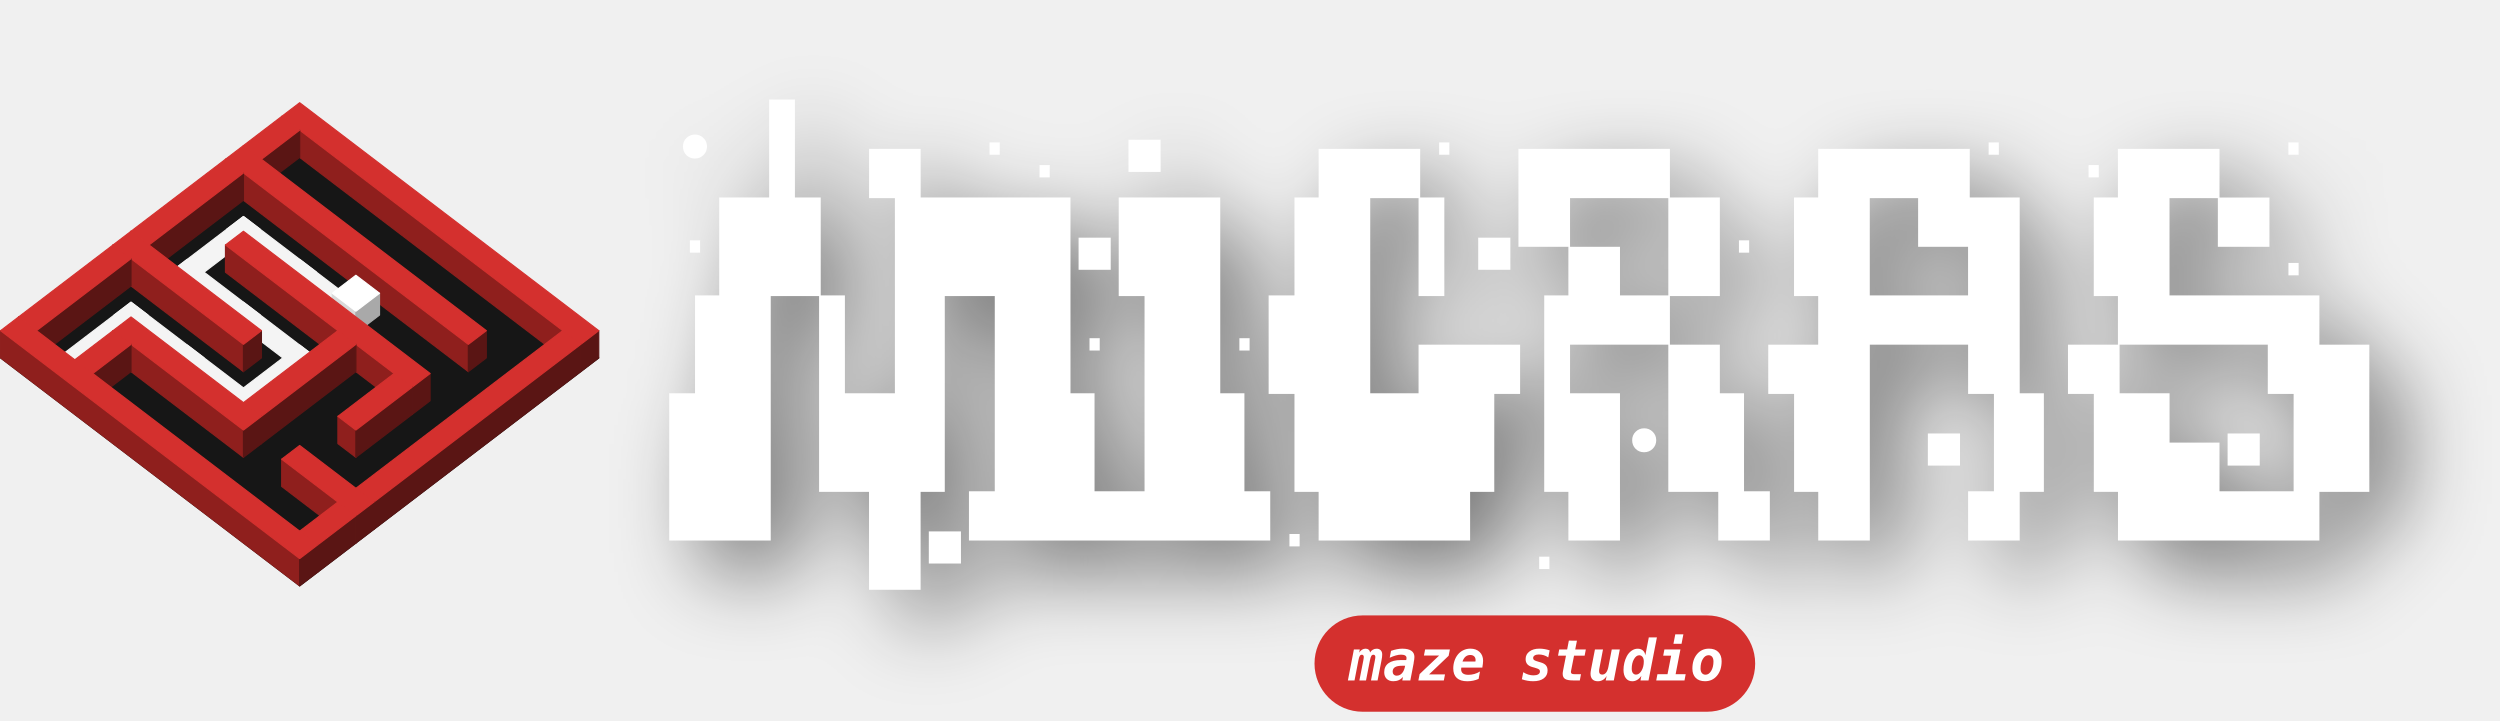
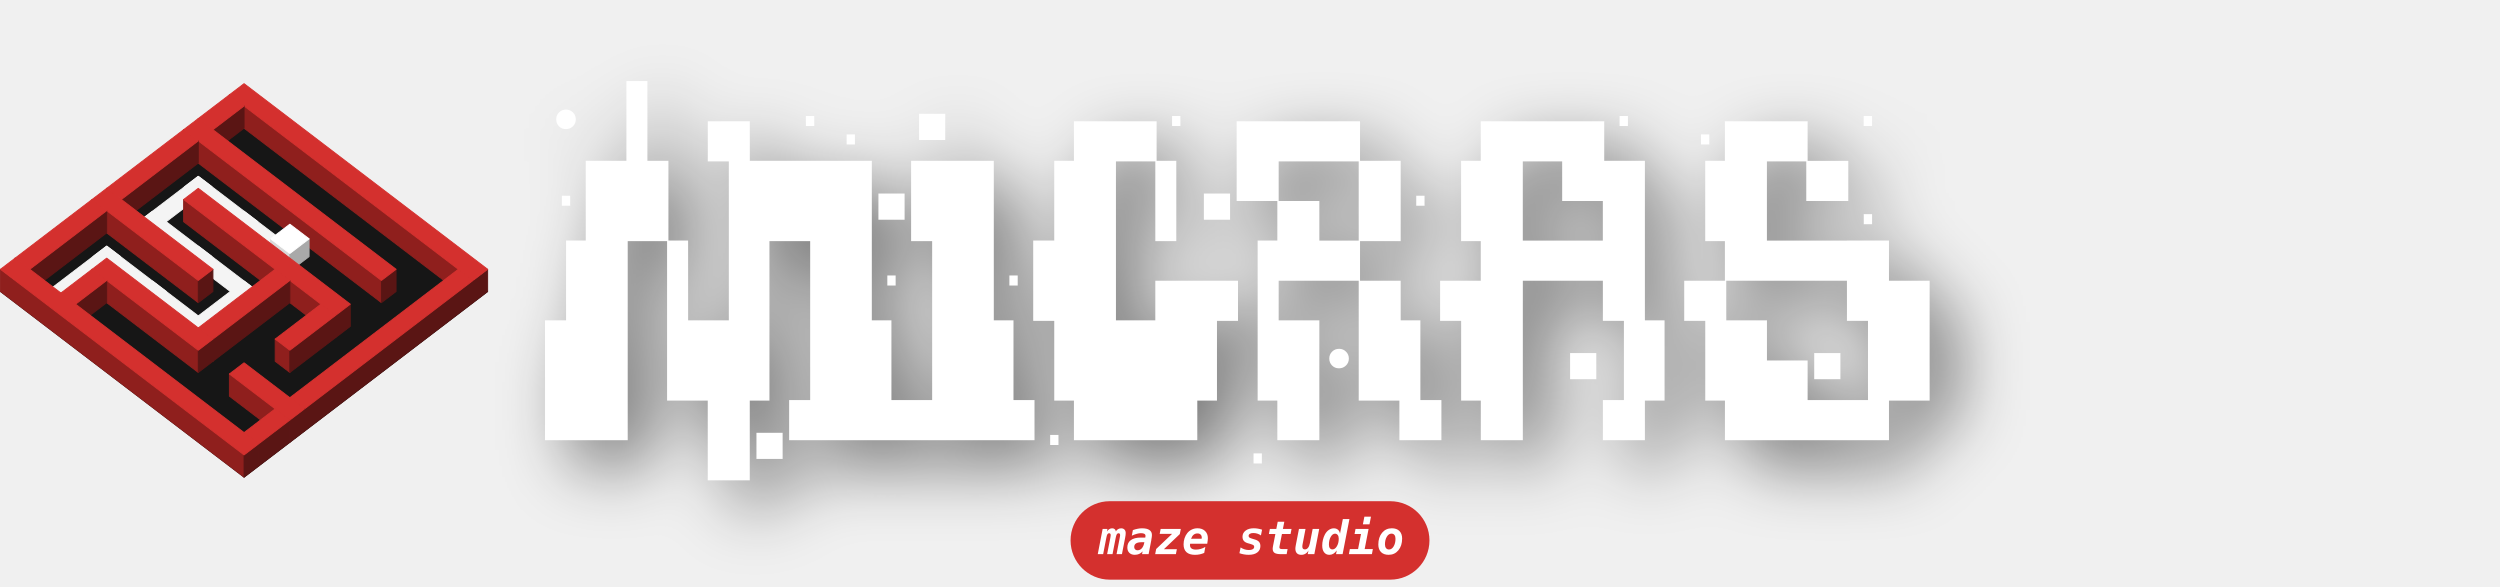
- <svg xmlns="http://www.w3.org/2000/svg" width="758.84" height="218.68" viewBox="0 0 758.84 218.68" role="img" aria-label="MICRAS maze studio">
+ <svg xmlns="http://www.w3.org/2000/svg" width="931.75" height="218.68" viewBox="0 0 931.75 218.68" role="img" aria-label="MICRAS maze studio">
  <svg x="0" y="31" width="181.92" height="147" viewBox="0 0 420.813 340.042">
    <defs id="defs126" />
    <g id="g120" transform="translate(-45.59349,-85.97753)">
      <g transform="matrix(45.582,0,0,45.582,256,115.15)" id="g118">
        <polygon fill="#161616" stroke="#161616" stroke-width="0.018" stroke-linejoin="round" points="0,6.811 -4.607,3.3 0,-0.211 4.607,3.3 " id="polygon2" />
        <polygon fill="#f4f4f4" stroke="#f4f4f4" stroke-width="0.018" stroke-linejoin="round" points="-3.464,3.498 -3.724,3.3 -2.598,2.442 -2.338,2.64 " id="polygon4" />
        <polygon fill="#f4f4f4" stroke="#f4f4f4" stroke-width="0.018" stroke-linejoin="round" points="-1.732,3.498 -2.858,2.64 -2.598,2.442 -1.472,3.3 " id="polygon6" />
        <polygon fill="#f4f4f4" stroke="#f4f4f4" stroke-width="0.018" stroke-linejoin="round" points="-0.866,4.158 -1.992,3.3 -1.732,3.102 -0.606,3.96 " id="polygon8" />
        <polygon fill="#f4f4f4" stroke="#f4f4f4" stroke-width="0.018" stroke-linejoin="round" points="-0.866,4.158 -1.126,3.96 0,3.102 0.26,3.3 " id="polygon10" />
        <polygon fill="#f4f4f4" stroke="#f4f4f4" stroke-width="0.018" stroke-linejoin="round" points="0,3.498 -1.126,2.64 -0.866,2.442 0.26,3.3 " id="polygon12" />
        <polygon fill="#f4f4f4" stroke="#f4f4f4" stroke-width="0.018" stroke-linejoin="round" points="-0.866,2.838 -1.992,1.98 -1.732,1.782 -0.606,2.64 " id="polygon14" />
        <polygon fill="#f4f4f4" stroke="#f4f4f4" stroke-width="0.018" stroke-linejoin="round" points="-1.732,2.178 -1.992,1.98 -0.866,1.122 -0.606,1.32 " id="polygon16" />
        <polygon fill="#f4f4f4" stroke="#f4f4f4" stroke-width="0.018" stroke-linejoin="round" points="0,2.178 -1.126,1.32 -0.866,1.122 0.26,1.98 " id="polygon18" />
        <polygon fill="#f4f4f4" stroke="#f4f4f4" stroke-width="0.018" stroke-linejoin="round" points="0.866,2.838 -0.26,1.98 0,1.782 1.126,2.64 " id="polygon20" />
        <polygon fill="#8f1f1d" stroke="#8f1f1d" stroke-width="0.018" stroke-linejoin="round" points="4.33,3.091 -0.277,-0.42 -0.277,0 4.33,3.511 " id="polygon22" />
        <polygon fill="#5a1514" stroke="#5a1514" stroke-width="0.018" stroke-linejoin="round" points="4.33,3.091 4.607,2.88 4.607,3.3 4.33,3.511 " id="polygon24" />
        <polygon fill="#d4302e" stroke="#d4302e" stroke-width="0.018" stroke-linejoin="round" points="4.33,3.091 -0.277,-0.42 0,-0.631 4.607,2.88 " id="polygon26" />
        <polygon fill="#8f1f1d" stroke="#8f1f1d" stroke-width="0.018" stroke-linejoin="round" points="-0.589,0.24 -0.866,0.029 -0.866,0.449 -0.589,0.66 " id="polygon28" />
        <polygon fill="#5a1514" stroke="#5a1514" stroke-width="0.018" stroke-linejoin="round" points="-0.589,0.24 0,-0.209 0,0.211 -0.589,0.66 " id="polygon30" />
        <polygon fill="#d4302e" stroke="#d4302e" stroke-width="0.018" stroke-linejoin="round" points="-0.589,0.24 -0.866,0.029 -0.277,-0.42 0,-0.209 " id="polygon32" />
        <polygon fill="#8f1f1d" stroke="#8f1f1d" stroke-width="0.018" stroke-linejoin="round" points="2.598,3.091 -1.143,0.24 -1.143,0.66 2.598,3.511 " id="polygon34" />
        <polygon fill="#5a1514" stroke="#5a1514" stroke-width="0.018" stroke-linejoin="round" points="2.598,3.091 2.875,2.88 2.875,3.3 2.598,3.511 " id="polygon36" />
        <polygon fill="#d4302e" stroke="#d4302e" stroke-width="0.018" stroke-linejoin="round" points="2.598,3.091 -1.143,0.24 -0.866,0.029 2.875,2.88 " id="polygon38" />
        <polygon fill="#8f1f1d" stroke="#8f1f1d" stroke-width="0.018" stroke-linejoin="round" points="-2.321,1.56 -2.598,1.349 -2.598,1.769 -2.321,1.98 " id="polygon40" />
        <polygon fill="#5a1514" stroke="#5a1514" stroke-width="0.018" stroke-linejoin="round" points="-2.321,1.56 -0.866,0.451 -0.866,0.871 -2.321,1.98 " id="polygon42" />
        <polygon fill="#d4302e" stroke="#d4302e" stroke-width="0.018" stroke-linejoin="round" points="-2.321,1.56 -2.598,1.349 -1.143,0.24 -0.866,0.451 " id="polygon44" />
        <polygon fill="#d9d9d9" stroke="#d9d9d9" stroke-width="0.018" stroke-linejoin="round" points="0.866,2.581 0.502,2.304 0.502,2.64 0.866,2.917 " id="polygon46" />
        <polygon fill="#a9a9a9" stroke="#a9a9a9" stroke-width="0.018" stroke-linejoin="round" points="0.866,2.581 1.23,2.304 1.23,2.64 0.866,2.917 " id="polygon48" />
        <polygon fill="#ffffff" stroke="#ffffff" stroke-width="0.018" stroke-linejoin="round" points="0.866,2.581 0.502,2.304 0.866,2.027 1.23,2.304 " id="polygon50" />
        <polygon fill="#8f1f1d" stroke="#8f1f1d" stroke-width="0.018" stroke-linejoin="round" points="1.732,3.751 -1.143,1.56 -1.143,1.98 1.732,4.171 " id="polygon52" />
        <polygon fill="#5a1514" stroke="#5a1514" stroke-width="0.018" stroke-linejoin="round" points="1.732,3.751 2.009,3.54 2.009,3.96 1.732,4.171 " id="polygon54" />
        <polygon fill="#d4302e" stroke="#d4302e" stroke-width="0.018" stroke-linejoin="round" points="1.732,3.751 -1.143,1.56 -0.866,1.349 2.009,3.54 " id="polygon56" />
        <polygon fill="#8f1f1d" stroke="#8f1f1d" stroke-width="0.018" stroke-linejoin="round" points="-0.866,3.091 -2.875,1.56 -2.875,1.98 -0.866,3.511 " id="polygon58" />
        <polygon fill="#5a1514" stroke="#5a1514" stroke-width="0.018" stroke-linejoin="round" points="-0.866,3.091 -0.589,2.88 -0.589,3.3 -0.866,3.511 " id="polygon60" />
        <polygon fill="#d4302e" stroke="#d4302e" stroke-width="0.018" stroke-linejoin="round" points="-0.866,3.091 -2.875,1.56 -2.598,1.349 -0.589,2.88 " id="polygon62" />
        <polygon fill="#8f1f1d" stroke="#8f1f1d" stroke-width="0.018" stroke-linejoin="round" points="-4.053,2.88 -4.33,2.669 -4.33,3.089 -4.053,3.3 " id="polygon64" />
        <polygon fill="#5a1514" stroke="#5a1514" stroke-width="0.018" stroke-linejoin="round" points="-4.053,2.88 -2.598,1.771 -2.598,2.191 -4.053,3.3 " id="polygon66" />
        <polygon fill="#d4302e" stroke="#d4302e" stroke-width="0.018" stroke-linejoin="round" points="-4.053,2.88 -4.33,2.669 -2.875,1.56 -2.598,1.771 " id="polygon68" />
        <polygon fill="#8f1f1d" stroke="#8f1f1d" stroke-width="0.018" stroke-linejoin="round" points="-0.589,4.2 -0.866,3.989 -0.866,4.409 -0.589,4.62 " id="polygon70" />
        <polygon fill="#5a1514" stroke="#5a1514" stroke-width="0.018" stroke-linejoin="round" points="-0.589,4.2 0.866,3.091 0.866,3.511 -0.589,4.62 " id="polygon72" />
        <polygon fill="#d4302e" stroke="#d4302e" stroke-width="0.018" stroke-linejoin="round" points="-0.589,4.2 -0.866,3.989 0.589,2.88 0.866,3.091 " id="polygon74" />
        <polygon fill="#8f1f1d" stroke="#8f1f1d" stroke-width="0.018" stroke-linejoin="round" points="-0.866,4.411 -2.875,2.88 -2.875,3.3 -0.866,4.831 " id="polygon76" />
        <polygon fill="#5a1514" stroke="#5a1514" stroke-width="0.018" stroke-linejoin="round" points="-0.866,4.411 -0.589,4.2 -0.589,4.62 -0.866,4.831 " id="polygon78" />
        <polygon fill="#d4302e" stroke="#d4302e" stroke-width="0.018" stroke-linejoin="round" points="-0.866,4.411 -2.875,2.88 -2.598,2.669 -0.589,4.2 " id="polygon80" />
        <polygon fill="#8f1f1d" stroke="#8f1f1d" stroke-width="0.018" stroke-linejoin="round" points="-3.187,3.54 -3.464,3.329 -3.464,3.749 -3.187,3.96 " id="polygon82" />
        <polygon fill="#5a1514" stroke="#5a1514" stroke-width="0.018" stroke-linejoin="round" points="-3.187,3.54 -2.598,3.091 -2.598,3.511 -3.187,3.96 " id="polygon84" />
        <polygon fill="#d4302e" stroke="#d4302e" stroke-width="0.018" stroke-linejoin="round" points="-3.187,3.54 -3.464,3.329 -2.875,2.88 -2.598,3.091 " id="polygon86" />
        <polygon fill="#8f1f1d" stroke="#8f1f1d" stroke-width="0.018" stroke-linejoin="round" points="0.866,4.411 0.589,4.2 0.589,4.62 0.866,4.831 " id="polygon88" />
        <polygon fill="#5a1514" stroke="#5a1514" stroke-width="0.018" stroke-linejoin="round" points="0.866,4.411 1.732,3.751 1.732,4.171 0.866,4.831 " id="polygon90" />
        <polygon fill="#d4302e" stroke="#d4302e" stroke-width="0.018" stroke-linejoin="round" points="0.866,4.411 0.589,4.2 1.455,3.54 1.732,3.751 " id="polygon92" />
        <polygon fill="#8f1f1d" stroke="#8f1f1d" stroke-width="0.018" stroke-linejoin="round" points="1.143,5.52 0.866,5.309 0.866,5.729 1.143,5.94 " id="polygon94" />
        <polygon fill="#5a1514" stroke="#5a1514" stroke-width="0.018" stroke-linejoin="round" points="1.143,5.52 4.33,3.091 4.33,3.511 1.143,5.94 " id="polygon96" />
        <polygon fill="#d4302e" stroke="#d4302e" stroke-width="0.018" stroke-linejoin="round" points="1.143,5.52 0.866,5.309 4.053,2.88 4.33,3.091 " id="polygon98" />
        <polygon fill="#8f1f1d" stroke="#8f1f1d" stroke-width="0.018" stroke-linejoin="round" points="0.866,5.731 -0.277,4.86 -0.277,5.28 0.866,6.151 " id="polygon100" />
        <polygon fill="#5a1514" stroke="#5a1514" stroke-width="0.018" stroke-linejoin="round" points="0.866,5.731 1.143,5.52 1.143,5.94 0.866,6.151 " id="polygon102" />
        <polygon fill="#d4302e" stroke="#d4302e" stroke-width="0.018" stroke-linejoin="round" points="0.866,5.731 -0.277,4.86 0,4.649 1.143,5.52 " id="polygon104" />
        <polygon fill="#8f1f1d" stroke="#8f1f1d" stroke-width="0.018" stroke-linejoin="round" points="0.277,6.18 0,5.969 0,6.389 0.277,6.6 " id="polygon106" />
        <polygon fill="#5a1514" stroke="#5a1514" stroke-width="0.018" stroke-linejoin="round" points="0.277,6.18 0.866,5.731 0.866,6.151 0.277,6.6 " id="polygon108" />
        <polygon fill="#d4302e" stroke="#d4302e" stroke-width="0.018" stroke-linejoin="round" points="0.277,6.18 0,5.969 0.589,5.52 0.866,5.731 " id="polygon110" />
        <polygon fill="#8f1f1d" stroke="#8f1f1d" stroke-width="0.018" stroke-linejoin="round" points="0,6.391 -4.607,2.88 -4.607,3.3 0,6.811 " id="polygon112" />
        <polygon fill="#5a1514" stroke="#5a1514" stroke-width="0.018" stroke-linejoin="round" points="0,6.391 0.277,6.18 0.277,6.6 0,6.811 " id="polygon114" />
        <polygon fill="#d4302e" stroke="#d4302e" stroke-width="0.018" stroke-linejoin="round" points="0,6.391 -4.607,2.88 -4.33,2.669 0.277,6.18 " id="polygon116" />
      </g>
    </g>
  </svg>
  <svg x="172.92" y="0" width="585.92" height="218.68" viewBox="0 0 585.92 218.68">
    <defs>
      <filter style="color-interpolation-filters:sRGB" id="shadow" x="-0.059" y="-0.203" width="1.135" height="1.47">
        <feFlood result="flood" in="SourceGraphic" flood-opacity="0.498" flood-color="rgb(0,0,0)" />
        <feGaussianBlur result="blur" in="SourceGraphic" stdDeviation="8" />
        <feOffset result="offset" in="blur" dx="6" dy="6" />
        <feComposite result="comp1" operator="in" in="flood" in2="offset" />
        <feComposite result="comp2" operator="over" in="SourceGraphic" in2="comp1" />
      </filter>
    </defs>
    <path fill="#fff" filter="url(#shadow)" transform="matrix(1.574088 0 0 1.574088 -2.91001 -2.741305)" d="m 40.31,20.94 v 18.88 h -9.63 v 18.88 h -4.66 v 18.88 h -4.98 v 19.01 9.38 h 9.95 9.63 V 96.47 77.58 58.83 h 9.32 v 18.75 19.01 h 9.63 v 18.88 h 9.95 V 96.59 h 4.66 V 77.58 58.83 h 4.98 4.66 v 18.75 18.89 h -4.98 v 9.5 h 9.95 9.63 9.63 9.63 9.63 9.63 v -9.5 h -4.98 V 77.58 h -4.66 V 58.7 39.82 h -9.63 -9.95 v 19.01 h 4.98 V 77.71 96.47 h -4.66 -4.98 V 77.58 H 98.42 V 58.7 39.82 h -9.63 -9.63 -9.63 v -9.37 h -9.95 v 9.5 h 4.98 v 18.88 18.75 h -4.66 -4.98 V 58.7 h -4.66 V 39.82 h -4.98 V 20.94 Z m -14.3,6.75 c -0.65,0 -1.2,0.22 -1.65,0.67 -0.45,0.44 -0.67,0.99 -0.67,1.63 0,0.66 0.22,1.21 0.66,1.66 0.45,0.44 0.99,0.66 1.64,0.66 0.65,0 1.2,-0.22 1.66,-0.67 0.45,-0.45 0.68,-1 0.68,-1.65 0,-0.64 -0.23,-1.18 -0.68,-1.63 -0.45,-0.45 -0.99,-0.67 -1.64,-0.67 z m 83.59,1 v 6.2 h 6.2 v -6.2 z m -26.79,0.51 v 2.38 h 1.97 v -2.38 z m 86.7,0 v 2.38 h 1.97 v -2.38 z m 105.96,0 v 2.38 h 1.97 v -2.38 z m 57.8,0 v 2.38 h 1.97 v -2.38 z m -187,1.25 v 9.37 h -4.66 v 18.88 h -4.98 V 77.71 h 4.98 v 18.88 h 4.66 v 9.38 h 9.95 9.63 9.63 v -9.38 h 4.66 V 77.71 h 4.98 v -9.5 h -9.63 -9.95 v 9.37 h -9.32 V 58.7 39.95 h 9.32 v 18.88 h 4.97 V 39.82 h -4.66 v -9.37 h -9.63 z m 38.53,0 v 9.38 0.12 9.38 h 9.63 v 9.37 h -4.66 v 18.88 19.01 h 4.66 v 9.38 h 9.95 V 96.47 77.58 h -9.63 V 68.21 h 9.63 9.32 v 9.5 18.88 h 9.63 v 9.38 h 9.95 v -9.5 h -4.98 V 77.58 h -4.66 V 68.21 h -9.63 v -9.38 h 9.63 V 39.82 h -9.63 v -9.37 h -9.63 -9.63 z m 57.8,0 v 9.37 h -4.66 v 19.01 h 4.66 v 9.38 h -9.63 v 9.5 h 4.98 v 18.88 h 4.66 v 9.38 h 9.95 V 96.47 77.58 68.21 h 9.63 9.32 v 9.5 h 4.98 v 18.76 h -4.98 v 9.5 h 9.95 v -9.38 h 4.66 V 77.58 h -4.66 V 58.7 39.82 h -9.63 v -9.37 h -9.63 -9.63 z m 57.8,0 v 9.37 h -4.66 v 19.01 h 4.66 v 9.38 h -9.63 v 9.5 h 4.98 v 18.88 h 4.66 v 9.38 h 9.95 9.63 9.63 9.63 v -9.38 h 9.63 V 77.58 68.21 h -9.63 v -9.51 h -9.95 v 0.01 h -9.32 -9.63 V 39.95 h 9.32 v 9.38 h 9.95 v -9.5 h -9.63 v -9.38 h -9.63 z M 92.45,33.57 v 2.38 h 1.97 v -2.38 z m 202.29,0 v 2.38 h 1.97 v -2.38 z m -99.99,6.38 h 9.63 9.32 V 58.71 h -9.32 v -9.38 h -9.63 z m 57.8,0 h 9.32 v 9.38 h 9.63 v 9.38 h -9.32 -9.63 v -0.01 z M 99.98,47.57 v 6.2 h 6.2 v -6.2 z m 77.06,0 v 6.2 h 6.2 V 47.57 Z M 25.03,48.08 v 2.38 h 1.97 v -2.38 z m 202.29,0 v 2.38 h 1.97 v -2.38 z m 105.96,4.37 v 2.38 h 1.97 V 52.45 Z M 102.09,66.96 v 2.38 h 1.97 V 66.96 Z m 28.9,0 v 2.38 h 1.97 V 66.96 Z m 169.73,1.25 h 9.63 9.63 9.32 v 9.5 h 4.98 v 18.76 h -4.66 -9.63 V 87.09 h -9.63 v -9.51 h -9.63 z m -91.67,16.12 c -0.65,0 -1.2,0.22 -1.65,0.67 -0.45,0.44 -0.67,0.99 -0.67,1.63 -1e-5,0.66 0.22,1.21 0.66,1.66 0.45,0.44 0.99,0.66 1.64,0.66 0.65,0 1.2,-0.22 1.66,-0.67 0.45,-0.45 0.68,-1 0.68,-1.65 0,-0.64 -0.23,-1.18 -0.68,-1.63 -0.45,-0.45 -0.99,-0.67 -1.64,-0.67 z m 54.7,1 v 6.2 h 6.2 v -6.2 z m 57.8,0 v 6.2 h 6.2 v -6.2 z m -250.45,18.88 v 6.2 h 6.2 v -6.2 z m 69.54,0.51 v 2.38 h 1.97 v -2.38 z m 48.16,4.37 v 2.38 h 1.97 v -2.38 z" />
    <rect fill="#d4302e" x="226.08" y="186.798" width="133.76" height="29.241" rx="14.62" />
    <path fill="#fff" transform="matrix(0.86 0 0 0.86 227.888 163.536)" d="M 17.52,40.16 q 0.31,-0.62 0.94,-0.99 0.62,-0.37 1.37,-0.37 0.9,0 1.43,0.55 0.53,0.55 0.53,1.49 0,0.46 -0.06,0.94 -0.05,0.47 -0.2,1.2 L 20.16,50 h -2.33 l 1.36,-7.02 q 0.1,-0.5 0.14,-0.79 0.04,-0.3 0.04,-0.45 0,-0.39 -0.18,-0.6 -0.17,-0.21 -0.5,-0.21 -0.47,0 -0.75,0.44 -0.27,0.44 -0.49,1.6 L 16.08,50 h -2.34 l 1.38,-7.02 q 0.08,-0.41 0.12,-0.73 0.05,-0.32 0.05,-0.51 0,-0.39 -0.18,-0.6 -0.18,-0.21 -0.51,-0.21 -0.46,0 -0.73,0.43 -0.26,0.42 -0.49,1.61 L 12.02,50 H 9.68 L 11.8,39.06 h 2.08 l -0.21,1.13 q 0.4,-0.66 0.99,-1.03 0.6,-0.37 1.27,-0.37 0.67,0 1.09,0.37 0.43,0.36 0.51,0.99 z M 28.78,44.82 q -1.68,0 -2.49,0.51 -0.81,0.51 -0.81,1.57 0,0.62 0.39,1.02 0.4,0.4 1.02,0.4 1.15,0 1.93,-0.91 0.78,-0.91 1.06,-2.59 z M 32.92,43.76 31.72,50 h -2.84 l 0.24,-1.22 q -0.65,0.75 -1.5,1.13 -0.84,0.37 -1.91,0.37 -1.47,0 -2.34,-0.85 Q 22.5,48.57 22.5,47.12 q 0,-2.1 1.51,-3.2 1.52,-1.11 4.38,-1.11 h 1.88 l 0.08,-0.48 q 0.01,-0.06 0.01,-0.11 0.01,-0.06 0.01,-0.18 0,-0.56 -0.5,-0.85 -0.5,-0.29 -1.45,-0.29 -0.8,0 -1.82,0.28 -1.01,0.27 -2.16,0.82 l 0.46,-2.44 q 1.1,-0.38 2.08,-0.57 0.99,-0.2 1.88,-0.2 2.12,0 3.21,0.74 1.09,0.74 1.09,2.18 0,0.38 -0.07,0.9 -0.07,0.52 -0.2,1.14 z M 36.94,39.06 h 8.74 l -0.44,2.24 -6.9,6.56 h 5.62 L 43.54,50 H 34.56 L 35,47.76 l 6.9,-6.56 h -5.38 z M 55.82,49.46 q -0.93,0.41 -1.93,0.62 -1.01,0.21 -2.08,0.21 -2.42,0 -3.68,-1.15 -1.26,-1.16 -1.26,-3.39 0,-1.38 0.43,-2.67 0.43,-1.29 1.21,-2.24 0.82,-1 1.95,-1.52 1.13,-0.54 2.44,-0.54 2.04,0 3.27,1.17 1.23,1.17 1.23,3.11 0,0.44 -0.07,1.02 -0.06,0.58 -0.2,1.39 h -7.41 q -0.03,0.17 -0.05,0.31 -0.01,0.15 -0.02,0.29 0,0.97 0.65,1.46 0.65,0.49 1.93,0.49 1.05,0 2.11,-0.3 1.05,-0.3 1.96,-0.88 z m -1.14,-6.14 q 0.04,-0.14 0.05,-0.26 0.02,-0.14 0.02,-0.25 0,-0.83 -0.5,-1.31 -0.5,-0.48 -1.37,-0.48 -0.98,0 -1.67,0.58 -0.69,0.58 -1.08,1.73 z M 80.89,39.4 l -0.49,2.48 q -0.73,-0.52 -1.58,-0.78 -0.85,-0.26 -1.76,-0.26 -0.92,0 -1.46,0.34 -0.54,0.34 -0.54,0.92 0,0.44 0.35,0.71 0.36,0.26 1.62,0.62 l 0.72,0.21 q 1.25,0.36 1.83,1.04 0.58,0.68 0.58,1.8 0,1.78 -1.35,2.79 -1.34,1.01 -3.73,1.01 -1.02,0 -2.03,-0.18 -1.01,-0.17 -1.97,-0.51 l 0.5,-2.5 q 0.84,0.55 1.77,0.84 0.93,0.28 1.84,0.28 1.07,0 1.67,-0.36 0.61,-0.37 0.61,-1.03 0,-0.45 -0.3,-0.7 -0.29,-0.25 -1.59,-0.63 l -0.86,-0.23 q -1.19,-0.35 -1.75,-1.03 -0.56,-0.68 -0.56,-1.78 0,-1.64 1.33,-2.65 1.33,-1.02 3.54,-1.02 0.91,0 1.82,0.16 0.91,0.15 1.81,0.45 z M 90.53,35.96 89.92,39.06 h 3.74 l -0.42,2.2 h -3.74 l -1.02,5.18 q -0.04,0.2 -0.06,0.34 -0.02,0.15 -0.02,0.22 0,0.44 0.29,0.62 0.29,0.18 1.06,0.18 h 2.2 L 91.54,50 h -2.39 q -1.99,0 -2.83,-0.54 -0.83,-0.55 -0.83,-1.81 0,-0.21 0.04,-0.54 0.05,-0.33 0.14,-0.82 l 0.99,-5.04 H 83.85 L 84.27,39.06 h 2.8 l 0.6,-3.11 z M 95.49,46.18 96.88,39.06 h 2.84 l -1.28,6.68 q -0.05,0.26 -0.08,0.52 -0.02,0.25 -0.02,0.5 0,0.57 0.28,0.88 0.28,0.3 0.81,0.3 0.81,0 1.36,-0.68 0.56,-0.68 0.83,-2.03 l 1.19,-6.16 h 2.84 L 103.54,50 h -2.86 l 0.32,-1.62 q -0.43,0.88 -1.26,1.4 -0.83,0.51 -1.82,0.51 -1.26,0 -1.93,-0.68 -0.67,-0.69 -0.67,-1.98 0,-0.27 0.04,-0.62 0.04,-0.35 0.13,-0.81 z M 112.51,41.12 q -1.08,0 -1.87,1.39 -0.78,1.38 -0.78,3.35 0,0.99 0.4,1.53 0.41,0.55 1.12,0.55 1.11,0 1.92,-1.35 0.82,-1.36 0.82,-3.29 0,-1.02 -0.44,-1.59 -0.44,-0.59 -1.18,-0.59 z m 2.16,-0.02 1.22,-6.3 H 118.75 L 115.79,50 h -2.84 l 0.3,-1.62 q -0.64,0.94 -1.46,1.43 -0.8,0.48 -1.73,0.48 -1.43,0 -2.27,-1.07 -0.83,-1.07 -0.83,-2.93 0,-1.26 0.3,-2.51 0.3,-1.26 0.85,-2.3 0.67,-1.26 1.7,-1.97 1.03,-0.71 2.17,-0.71 1.09,0 1.81,0.62 0.72,0.62 0.87,1.7 z M 121.39,39.06 h 5.66 l -1.7,8.74 h 3.55 L 128.49,50 h -9.98 l 0.42,-2.2 h 3.56 l 1.28,-6.54 h -2.8 z m 3.84,-5.32 h 2.86 l -0.65,3.34 h -2.86 z M 138.71,43.32 q 0,-1.06 -0.46,-1.64 -0.45,-0.58 -1.28,-0.58 -1.2,0 -2.01,1.33 -0.81,1.33 -0.81,3.33 0,1.04 0.47,1.63 0.48,0.59 1.29,0.59 1.18,0 1.99,-1.33 0.81,-1.34 0.81,-3.33 z m -7.44,2.52 q 0,-3.14 1.62,-5.1 1.63,-1.96 4.24,-1.96 2.1,0 3.28,1.18 1.18,1.17 1.18,3.26 0,3.15 -1.63,5.11 -1.62,1.95 -4.23,1.95 -2.1,0 -3.28,-1.17 -1.18,-1.18 -1.18,-3.27 z" />
  </svg>
</svg>
